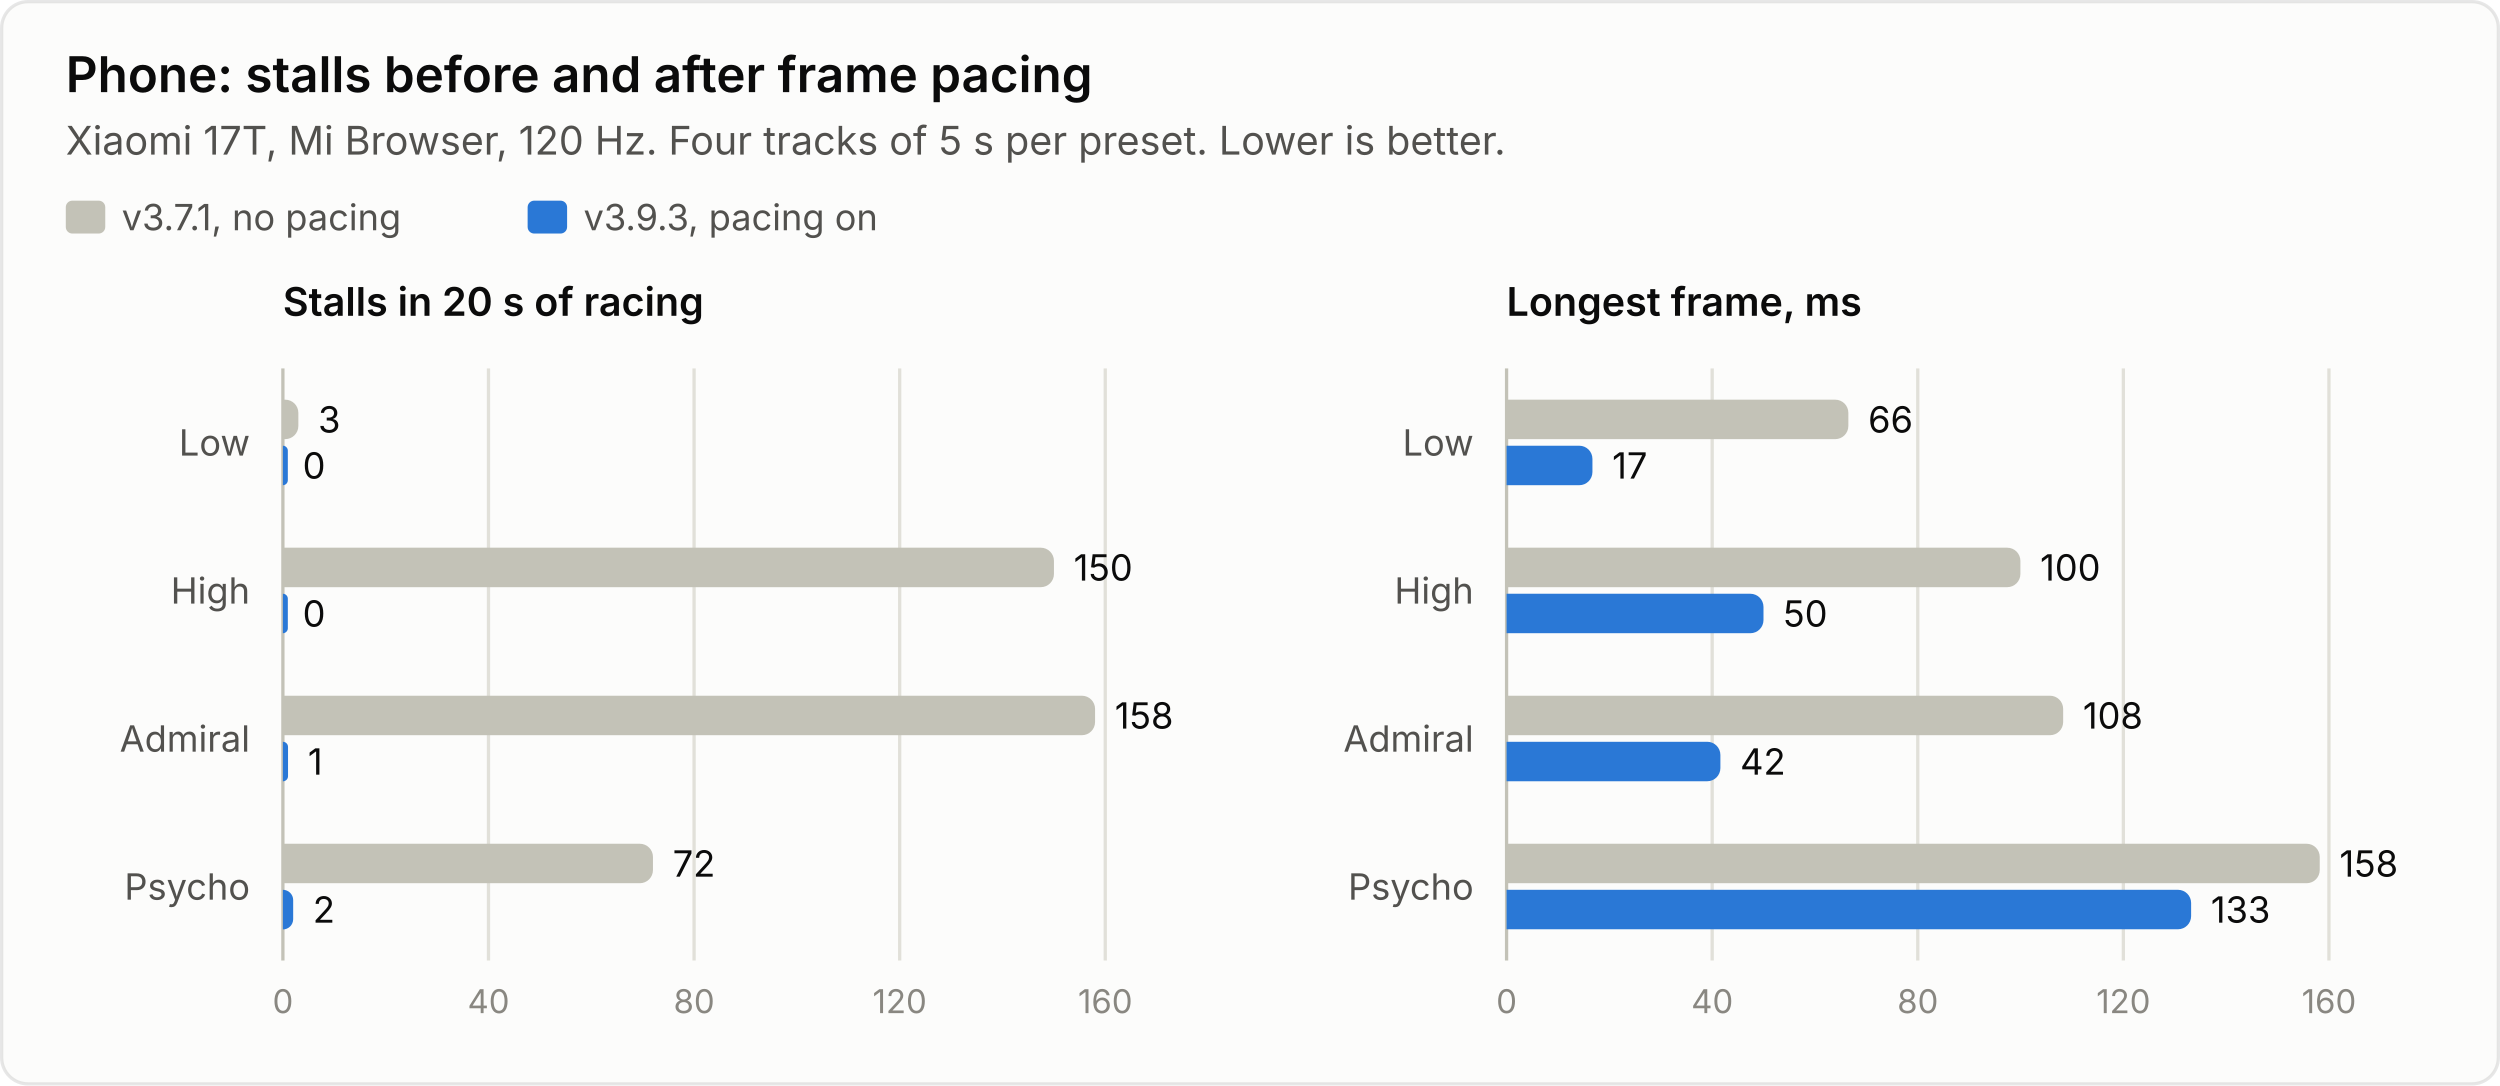
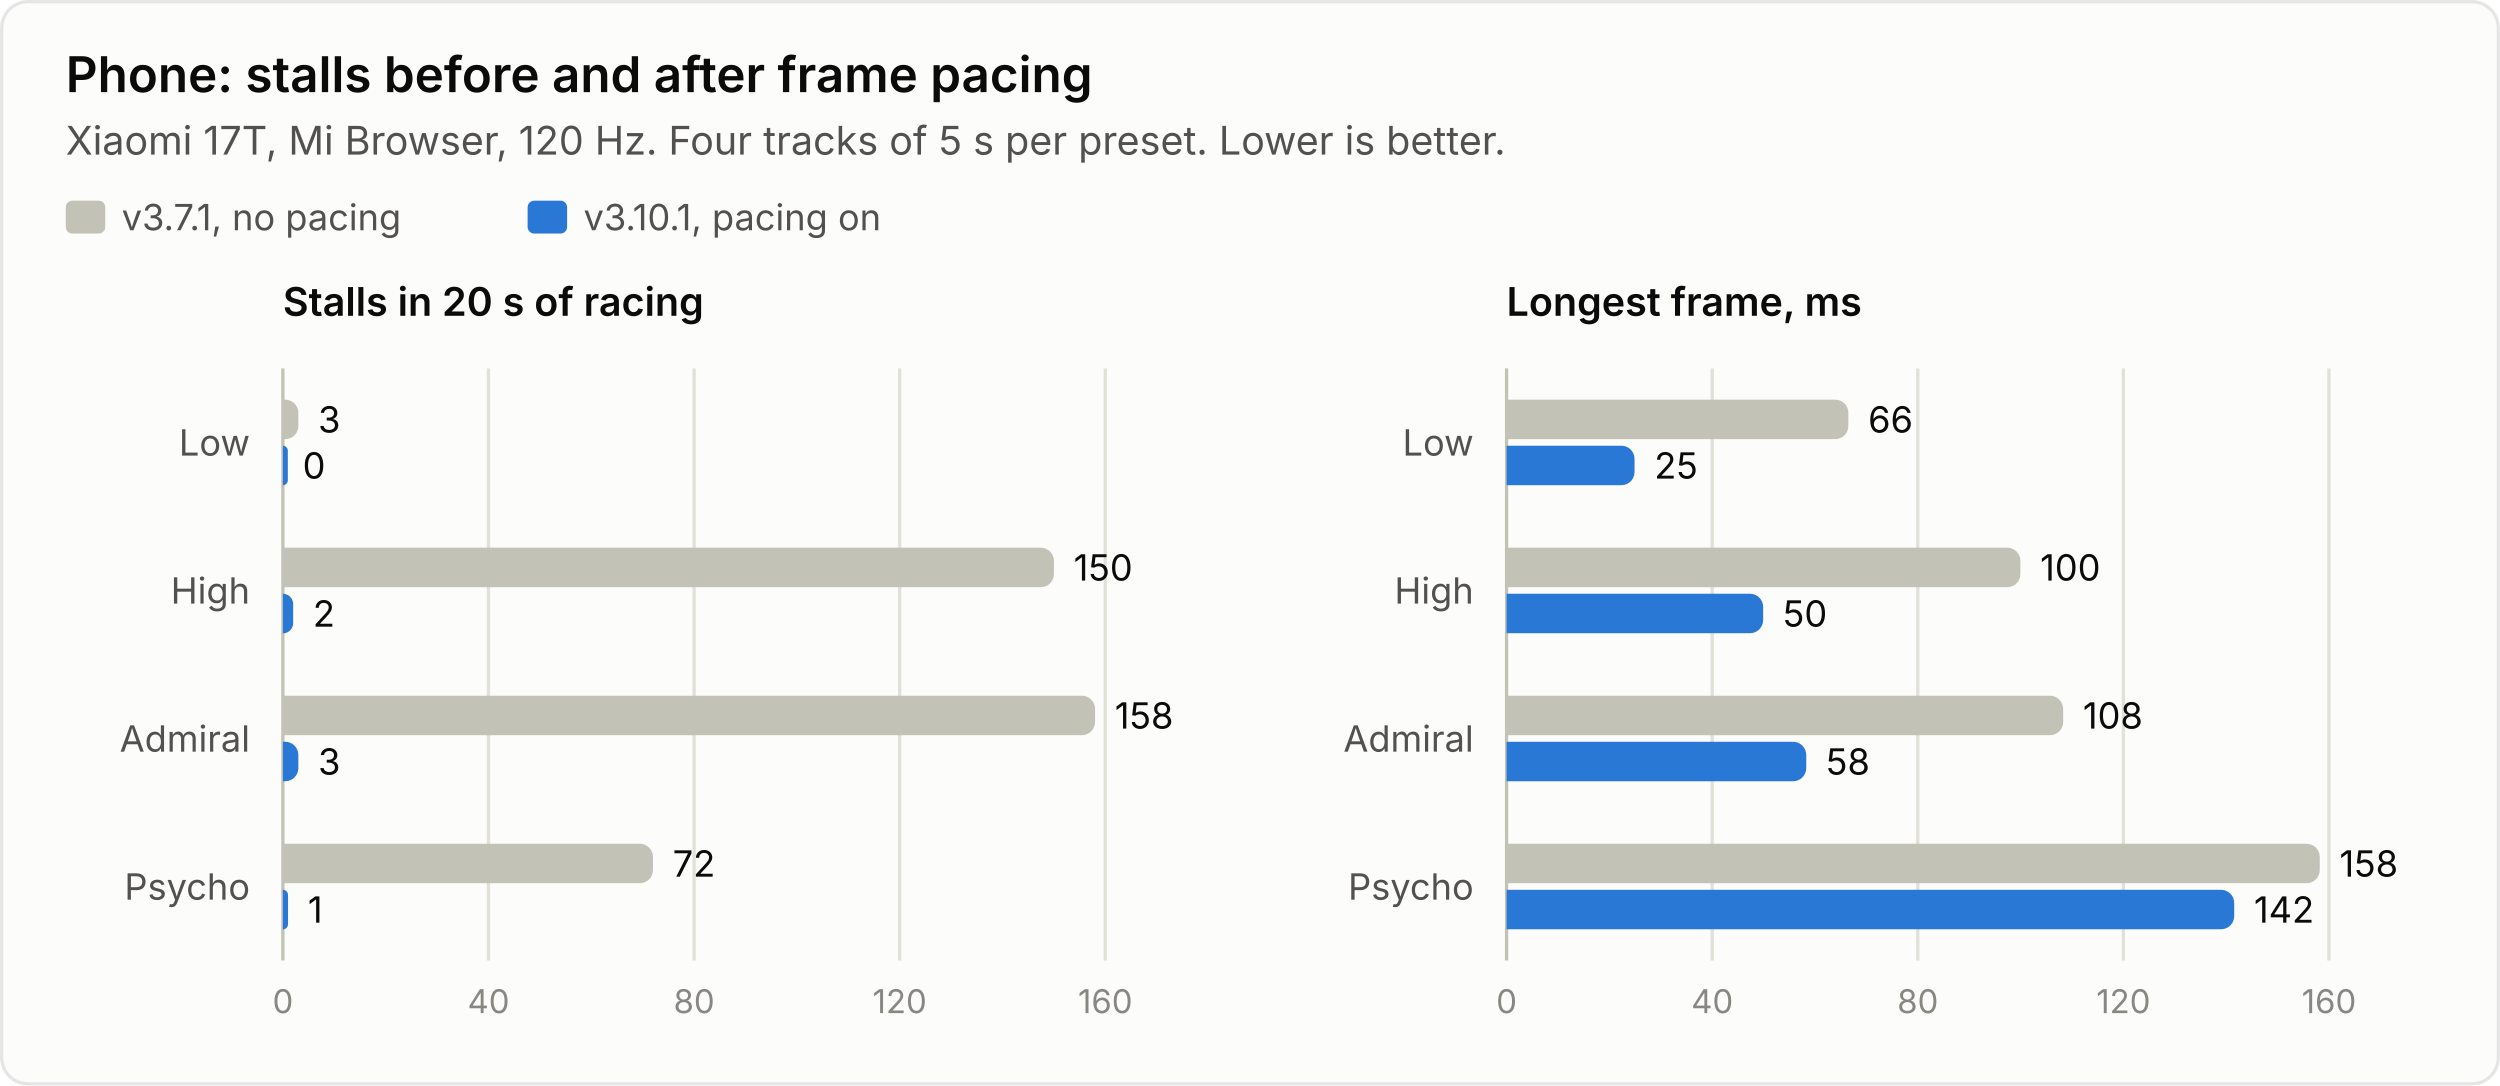
<svg xmlns="http://www.w3.org/2000/svg" viewBox="0 0 760 330" width="760" height="330" font-family="system-ui,-apple-system,&quot;Segoe UI&quot;,sans-serif" role="img" aria-label="Phone: stalls before and after frame pacing">
  <rect x="0.5" y="0.5" width="759" height="329" rx="8" fill="#fcfcfb" stroke="rgba(11,11,11,0.10)" />
  <text x="20.0" y="28.0" font-size="15" fill="#0b0b0b" text-anchor="start" font-weight="600">Phone: stalls before and after frame pacing</text>
  <text x="20.0" y="47.0" font-size="12" fill="#52514e" text-anchor="start" font-weight="400">Xiaomi 17T, Mi Browser, 120 Hz. Four tracks of 5 s per preset. Lower is better.</text>
  <rect x="20" y="61" width="12" height="10" rx="2" fill="#c3c2b7" />
  <text x="37.0" y="70.0" font-size="11" fill="#52514e" text-anchor="start" font-weight="400">v3.7.1, no pacing</text>
  <rect x="160.4" y="61" width="12" height="10" rx="2" fill="#2a78d6" />
-   <text x="177.4" y="70.0" font-size="11" fill="#52514e" text-anchor="start" font-weight="400">v3.9.3, pacing on</text>
+   <text x="177.4" y="70.0" font-size="11" fill="#52514e" text-anchor="start" font-weight="400">v3.10.1, pacing on</text>
  <text x="86.0" y="96.0" font-size="12" fill="#0b0b0b" text-anchor="start" font-weight="600">Stalls in 20 s of racing</text>
  <line x1="86.0" y1="112.0" x2="86.0" y2="292.0" stroke="#c3c2b7" stroke-width="1" />
  <text x="86.0" y="308.0" font-size="10" fill="#898781" text-anchor="middle" font-weight="400">0</text>
  <line x1="148.5" y1="112.0" x2="148.5" y2="292.0" stroke="#e1e0d9" stroke-width="1" />
  <text x="148.5" y="308.0" font-size="10" fill="#898781" text-anchor="middle" font-weight="400">40</text>
  <line x1="211.0" y1="112.0" x2="211.0" y2="292.0" stroke="#e1e0d9" stroke-width="1" />
  <text x="211.0" y="308.0" font-size="10" fill="#898781" text-anchor="middle" font-weight="400">80</text>
  <line x1="273.5" y1="112.0" x2="273.5" y2="292.0" stroke="#e1e0d9" stroke-width="1" />
  <text x="273.5" y="308.0" font-size="10" fill="#898781" text-anchor="middle" font-weight="400">120</text>
  <line x1="336.0" y1="112.0" x2="336.0" y2="292.0" stroke="#e1e0d9" stroke-width="1" />
  <text x="336.0" y="308.0" font-size="10" fill="#898781" text-anchor="middle" font-weight="400">160</text>
  <text x="76.0" y="138.5" font-size="11" fill="#52514e" text-anchor="end" font-weight="400">Low</text>
  <path d="M86.0 121.5h0.7a4 4 0 0 1 4 4v4.0a4 4 0 0 1 -4 4h-0.7z" fill="#c3c2b7" />
  <text x="96.7" y="131.5" font-size="11" fill="#0b0b0b" text-anchor="start" font-weight="400">3</text>
  <path d="M86.0 135.5h0.0a1.5 1.5 0 0 1 1.5 1.5v9.0a1.5 1.5 0 0 1 -1.5 1.5h-0.0z" fill="#2a78d6" />
  <text x="92.0" y="145.5" font-size="11" fill="#0b0b0b" text-anchor="start" font-weight="400">0</text>
  <text x="76.0" y="183.5" font-size="11" fill="#52514e" text-anchor="end" font-weight="400">High</text>
  <path d="M86.0 166.5h230.4a4 4 0 0 1 4 4v4.0a4 4 0 0 1 -4 4h-230.4z" fill="#c3c2b7" />
  <text x="326.4" y="176.5" font-size="11" fill="#0b0b0b" text-anchor="start" font-weight="400">150</text>
-   <path d="M86.0 180.5h0.0a1.5 1.5 0 0 1 1.5 1.5v9.0a1.5 1.5 0 0 1 -1.5 1.5h-0.0z" fill="#2a78d6" />
-   <text x="92.0" y="190.5" font-size="11" fill="#0b0b0b" text-anchor="start" font-weight="400">0</text>
+   <path d="M86.0 180.5h0.0a3.125 3.125 0 0 1 3.125 3.125v5.8a3.125 3.125 0 0 1 -3.125 3.125h-0.0z" fill="#2a78d6" />
+   <text x="95.1" y="190.5" font-size="11" fill="#0b0b0b" text-anchor="start" font-weight="400">2</text>
  <text x="76.0" y="228.5" font-size="11" fill="#52514e" text-anchor="end" font-weight="400">Admiral</text>
  <path d="M86.0 211.5h242.9a4 4 0 0 1 4 4v4.0a4 4 0 0 1 -4 4h-242.9z" fill="#c3c2b7" />
  <text x="338.9" y="221.5" font-size="11" fill="#0b0b0b" text-anchor="start" font-weight="400">158</text>
-   <path d="M86.0 225.5h0.0a1.562 1.562 0 0 1 1.562 1.562v8.9a1.562 1.562 0 0 1 -1.562 1.562h-0.0z" fill="#2a78d6" />
-   <text x="93.6" y="235.5" font-size="11" fill="#0b0b0b" text-anchor="start" font-weight="400">1</text>
+   <path d="M86.0 225.5h0.7a4 4 0 0 1 4 4v4.0a4 4 0 0 1 -4 4h-0.7z" fill="#2a78d6" />
+   <text x="96.7" y="235.5" font-size="11" fill="#0b0b0b" text-anchor="start" font-weight="400">3</text>
  <text x="76.0" y="273.5" font-size="11" fill="#52514e" text-anchor="end" font-weight="400">Psycho</text>
  <path d="M86.0 256.5h108.5a4 4 0 0 1 4 4v4.0a4 4 0 0 1 -4 4h-108.5z" fill="#c3c2b7" />
  <text x="204.5" y="266.5" font-size="11" fill="#0b0b0b" text-anchor="start" font-weight="400">72</text>
-   <path d="M86.0 270.5h0.0a3.125 3.125 0 0 1 3.125 3.125v5.8a3.125 3.125 0 0 1 -3.125 3.125h-0.0z" fill="#2a78d6" />
-   <text x="95.1" y="280.5" font-size="11" fill="#0b0b0b" text-anchor="start" font-weight="400">2</text>
+   <path d="M86.0 270.5h0.0a1.562 1.562 0 0 1 1.562 1.562v8.9a1.562 1.562 0 0 1 -1.562 1.562h-0.0z" fill="#2a78d6" />
+   <text x="93.6" y="280.5" font-size="11" fill="#0b0b0b" text-anchor="start" font-weight="400">1</text>
  <text x="458.0" y="96.0" font-size="12" fill="#0b0b0b" text-anchor="start" font-weight="600">Longest frame, ms</text>
  <line x1="458.0" y1="112.0" x2="458.0" y2="292.0" stroke="#c3c2b7" stroke-width="1" />
  <text x="458.0" y="308.0" font-size="10" fill="#898781" text-anchor="middle" font-weight="400">0</text>
  <line x1="520.5" y1="112.0" x2="520.5" y2="292.0" stroke="#e1e0d9" stroke-width="1" />
  <text x="520.5" y="308.0" font-size="10" fill="#898781" text-anchor="middle" font-weight="400">40</text>
  <line x1="583.0" y1="112.0" x2="583.0" y2="292.0" stroke="#e1e0d9" stroke-width="1" />
  <text x="583.0" y="308.0" font-size="10" fill="#898781" text-anchor="middle" font-weight="400">80</text>
  <line x1="645.5" y1="112.0" x2="645.5" y2="292.0" stroke="#e1e0d9" stroke-width="1" />
  <text x="645.5" y="308.0" font-size="10" fill="#898781" text-anchor="middle" font-weight="400">120</text>
  <line x1="708.0" y1="112.0" x2="708.0" y2="292.0" stroke="#e1e0d9" stroke-width="1" />
  <text x="708.0" y="308.0" font-size="10" fill="#898781" text-anchor="middle" font-weight="400">160</text>
  <text x="448.0" y="138.5" font-size="11" fill="#52514e" text-anchor="end" font-weight="400">Low</text>
  <path d="M458.0 121.5h99.9a4 4 0 0 1 4 4v4.0a4 4 0 0 1 -4 4h-99.9z" fill="#c3c2b7" />
  <text x="567.9" y="131.5" font-size="11" fill="#0b0b0b" text-anchor="start" font-weight="400">66</text>
-   <path d="M458.0 135.5h22.1a4 4 0 0 1 4 4v4.0a4 4 0 0 1 -4 4h-22.1z" fill="#2a78d6" />
-   <text x="490.1" y="145.5" font-size="11" fill="#0b0b0b" text-anchor="start" font-weight="400">17</text>
+   <path d="M458.0 135.5h34.9a4 4 0 0 1 4 4v4.0a4 4 0 0 1 -4 4h-34.9z" fill="#2a78d6" />
+   <text x="502.9" y="145.5" font-size="11" fill="#0b0b0b" text-anchor="start" font-weight="400">25</text>
  <text x="448.0" y="183.5" font-size="11" fill="#52514e" text-anchor="end" font-weight="400">High</text>
  <path d="M458.0 166.5h152.2a4 4 0 0 1 4 4v4.0a4 4 0 0 1 -4 4h-152.2z" fill="#c3c2b7" />
  <text x="620.2" y="176.5" font-size="11" fill="#0b0b0b" text-anchor="start" font-weight="400">100</text>
-   <path d="M458.0 180.5h74.1a4 4 0 0 1 4 4v4.0a4 4 0 0 1 -4 4h-74.1z" fill="#2a78d6" />
-   <text x="542.1" y="190.5" font-size="11" fill="#0b0b0b" text-anchor="start" font-weight="400">50</text>
+   <path d="M458.0 180.5h74.0a4 4 0 0 1 4 4v4.0a4 4 0 0 1 -4 4h-74.0z" fill="#2a78d6" />
+   <text x="542.0" y="190.5" font-size="11" fill="#0b0b0b" text-anchor="start" font-weight="400">50</text>
  <text x="448.0" y="228.5" font-size="11" fill="#52514e" text-anchor="end" font-weight="400">Admiral</text>
  <path d="M458.0 211.5h165.2a4 4 0 0 1 4 4v4.0a4 4 0 0 1 -4 4h-165.2z" fill="#c3c2b7" />
  <text x="633.2" y="221.5" font-size="11" fill="#0b0b0b" text-anchor="start" font-weight="400">108</text>
-   <path d="M458.0 225.5h61.0a4 4 0 0 1 4 4v4.0a4 4 0 0 1 -4 4h-61.0z" fill="#2a78d6" />
-   <text x="529.0" y="235.5" font-size="11" fill="#0b0b0b" text-anchor="start" font-weight="400">42</text>
+   <path d="M458.0 225.5h87.1a4 4 0 0 1 4 4v4.0a4 4 0 0 1 -4 4h-87.1z" fill="#2a78d6" />
+   <text x="555.1" y="235.5" font-size="11" fill="#0b0b0b" text-anchor="start" font-weight="400">58</text>
  <text x="448.0" y="273.5" font-size="11" fill="#52514e" text-anchor="end" font-weight="400">Psycho</text>
  <path d="M458.0 256.5h243.2a4 4 0 0 1 4 4v4.0a4 4 0 0 1 -4 4h-243.2z" fill="#c3c2b7" />
  <text x="711.2" y="266.5" font-size="11" fill="#0b0b0b" text-anchor="start" font-weight="400">158</text>
-   <path d="M458.0 270.5h204.1a4 4 0 0 1 4 4v4.0a4 4 0 0 1 -4 4h-204.1z" fill="#2a78d6" />
-   <text x="672.1" y="280.5" font-size="11" fill="#0b0b0b" text-anchor="start" font-weight="400">133</text>
+   <path d="M458.0 270.5h217.2a4 4 0 0 1 4 4v4.0a4 4 0 0 1 -4 4h-217.2z" fill="#2a78d6" />
+   <text x="685.2" y="280.5" font-size="11" fill="#0b0b0b" text-anchor="start" font-weight="400">142</text>
</svg>
